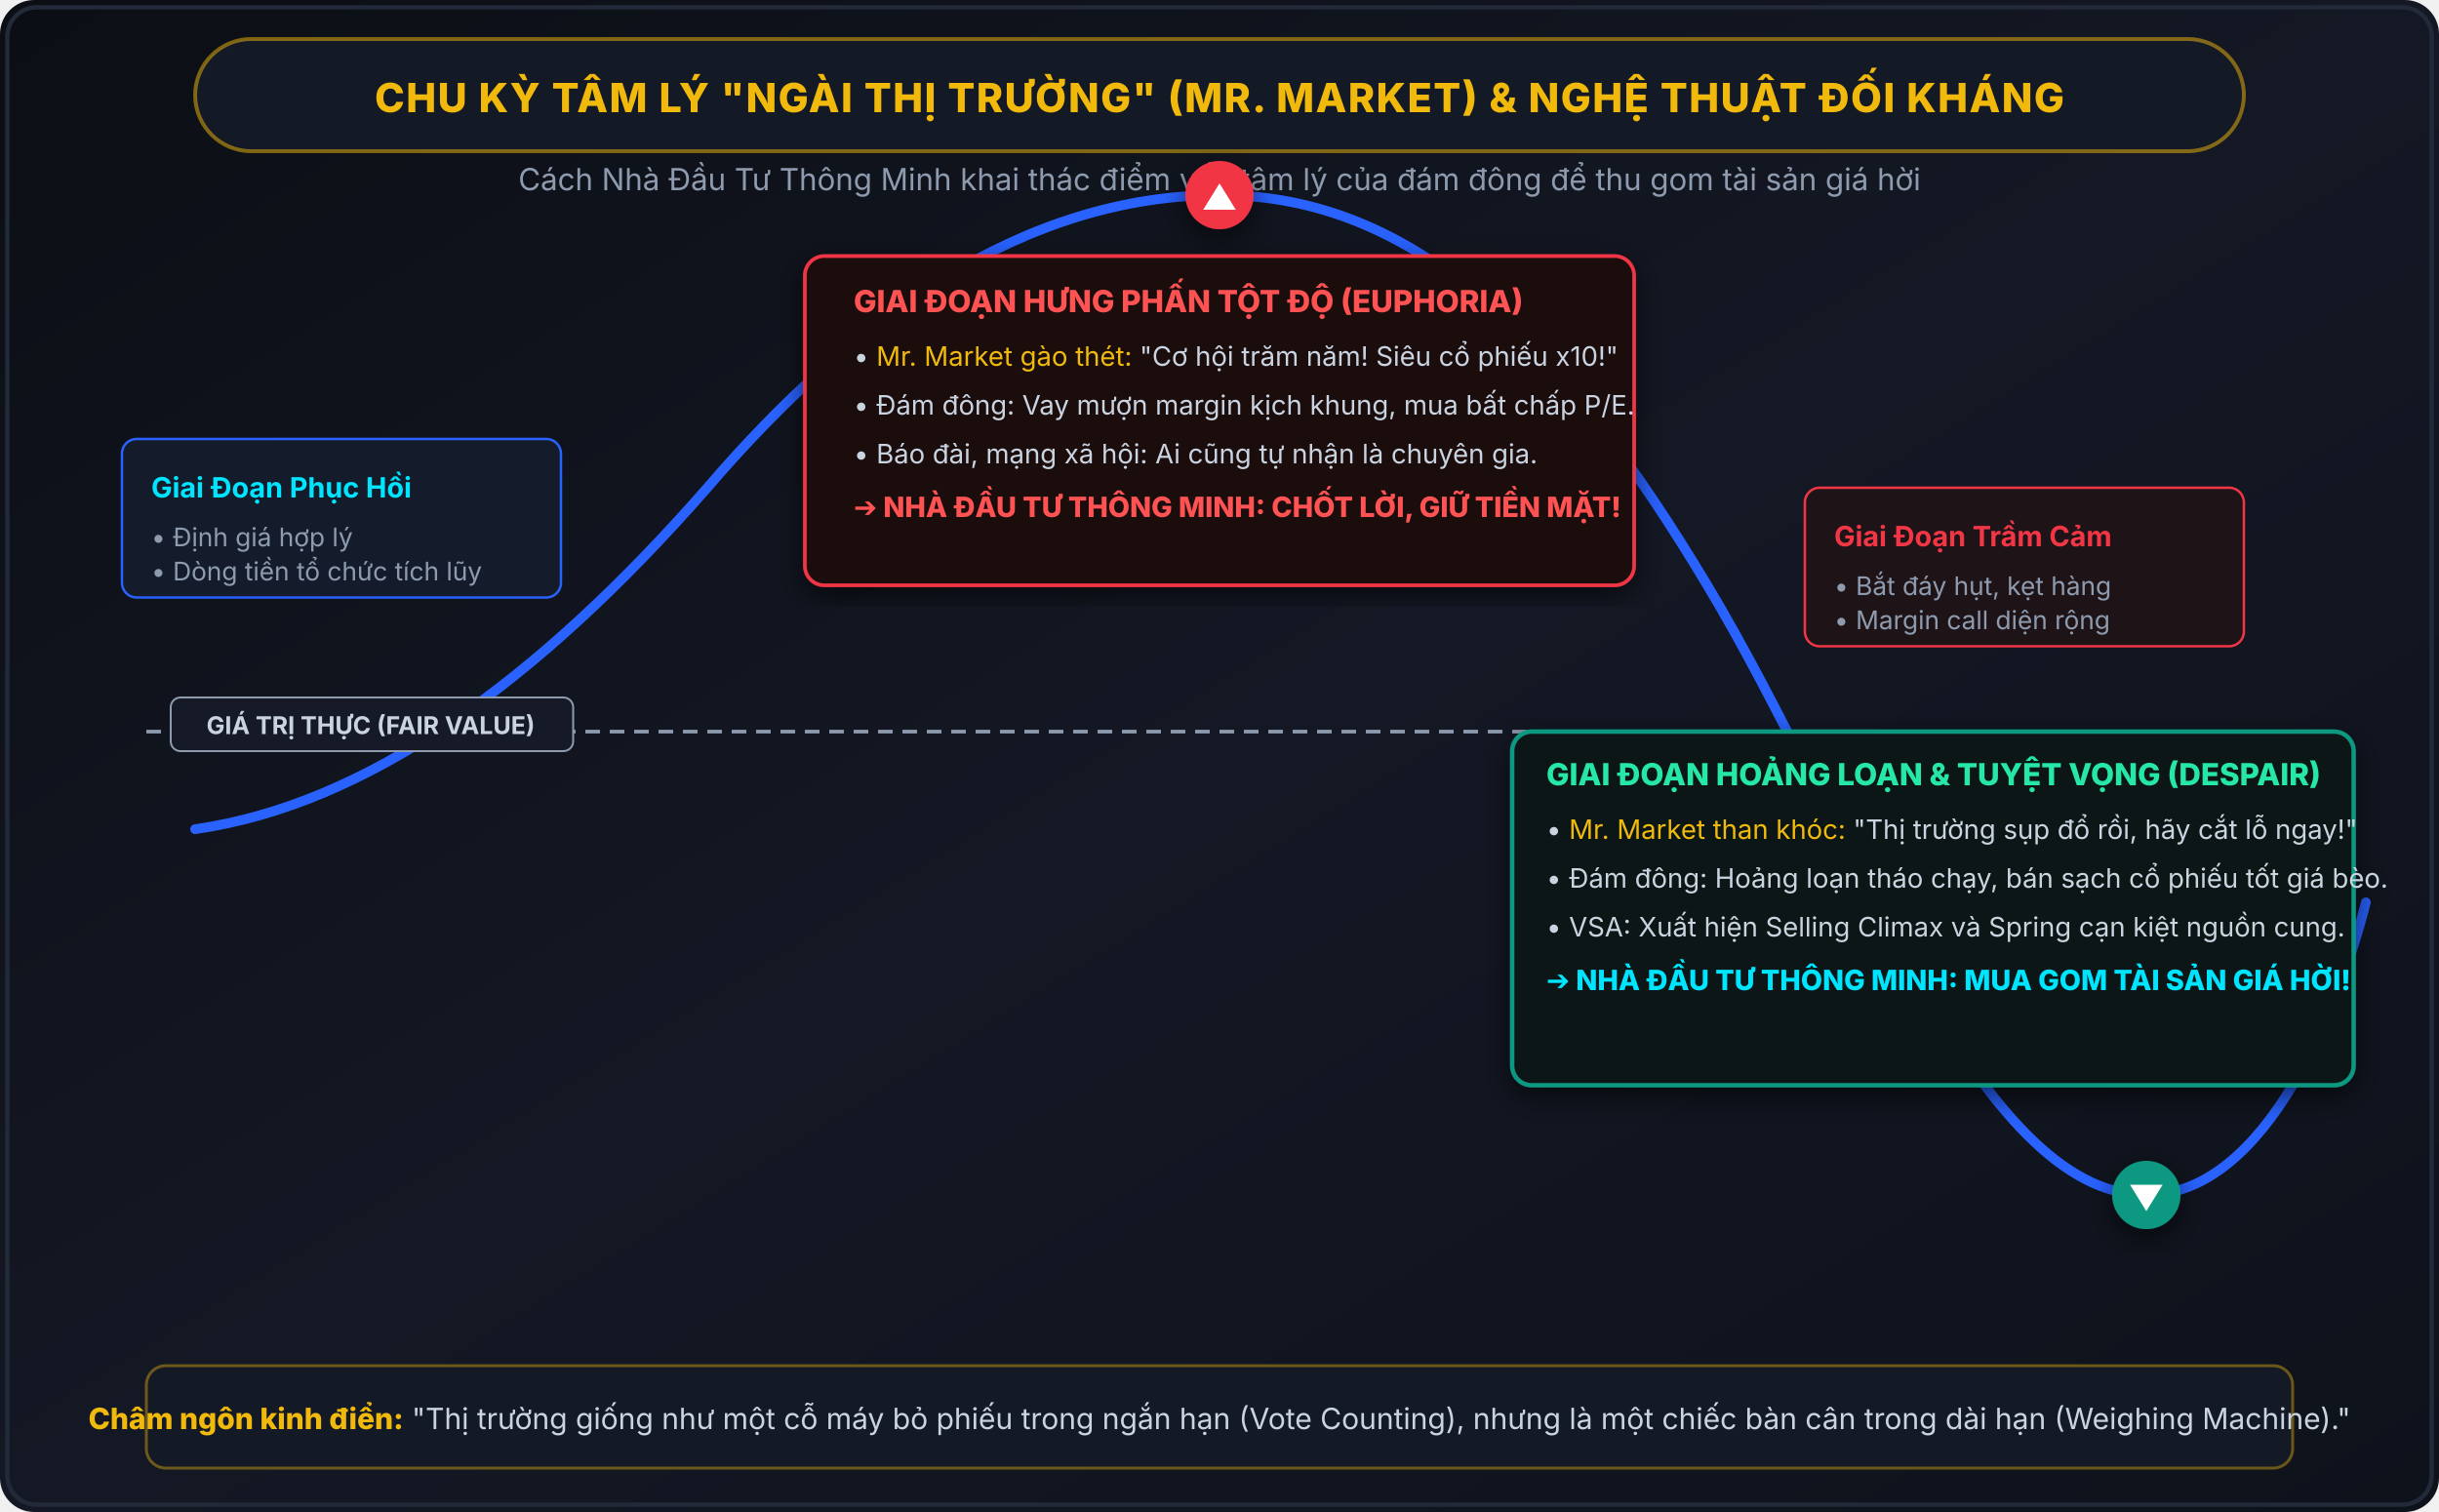
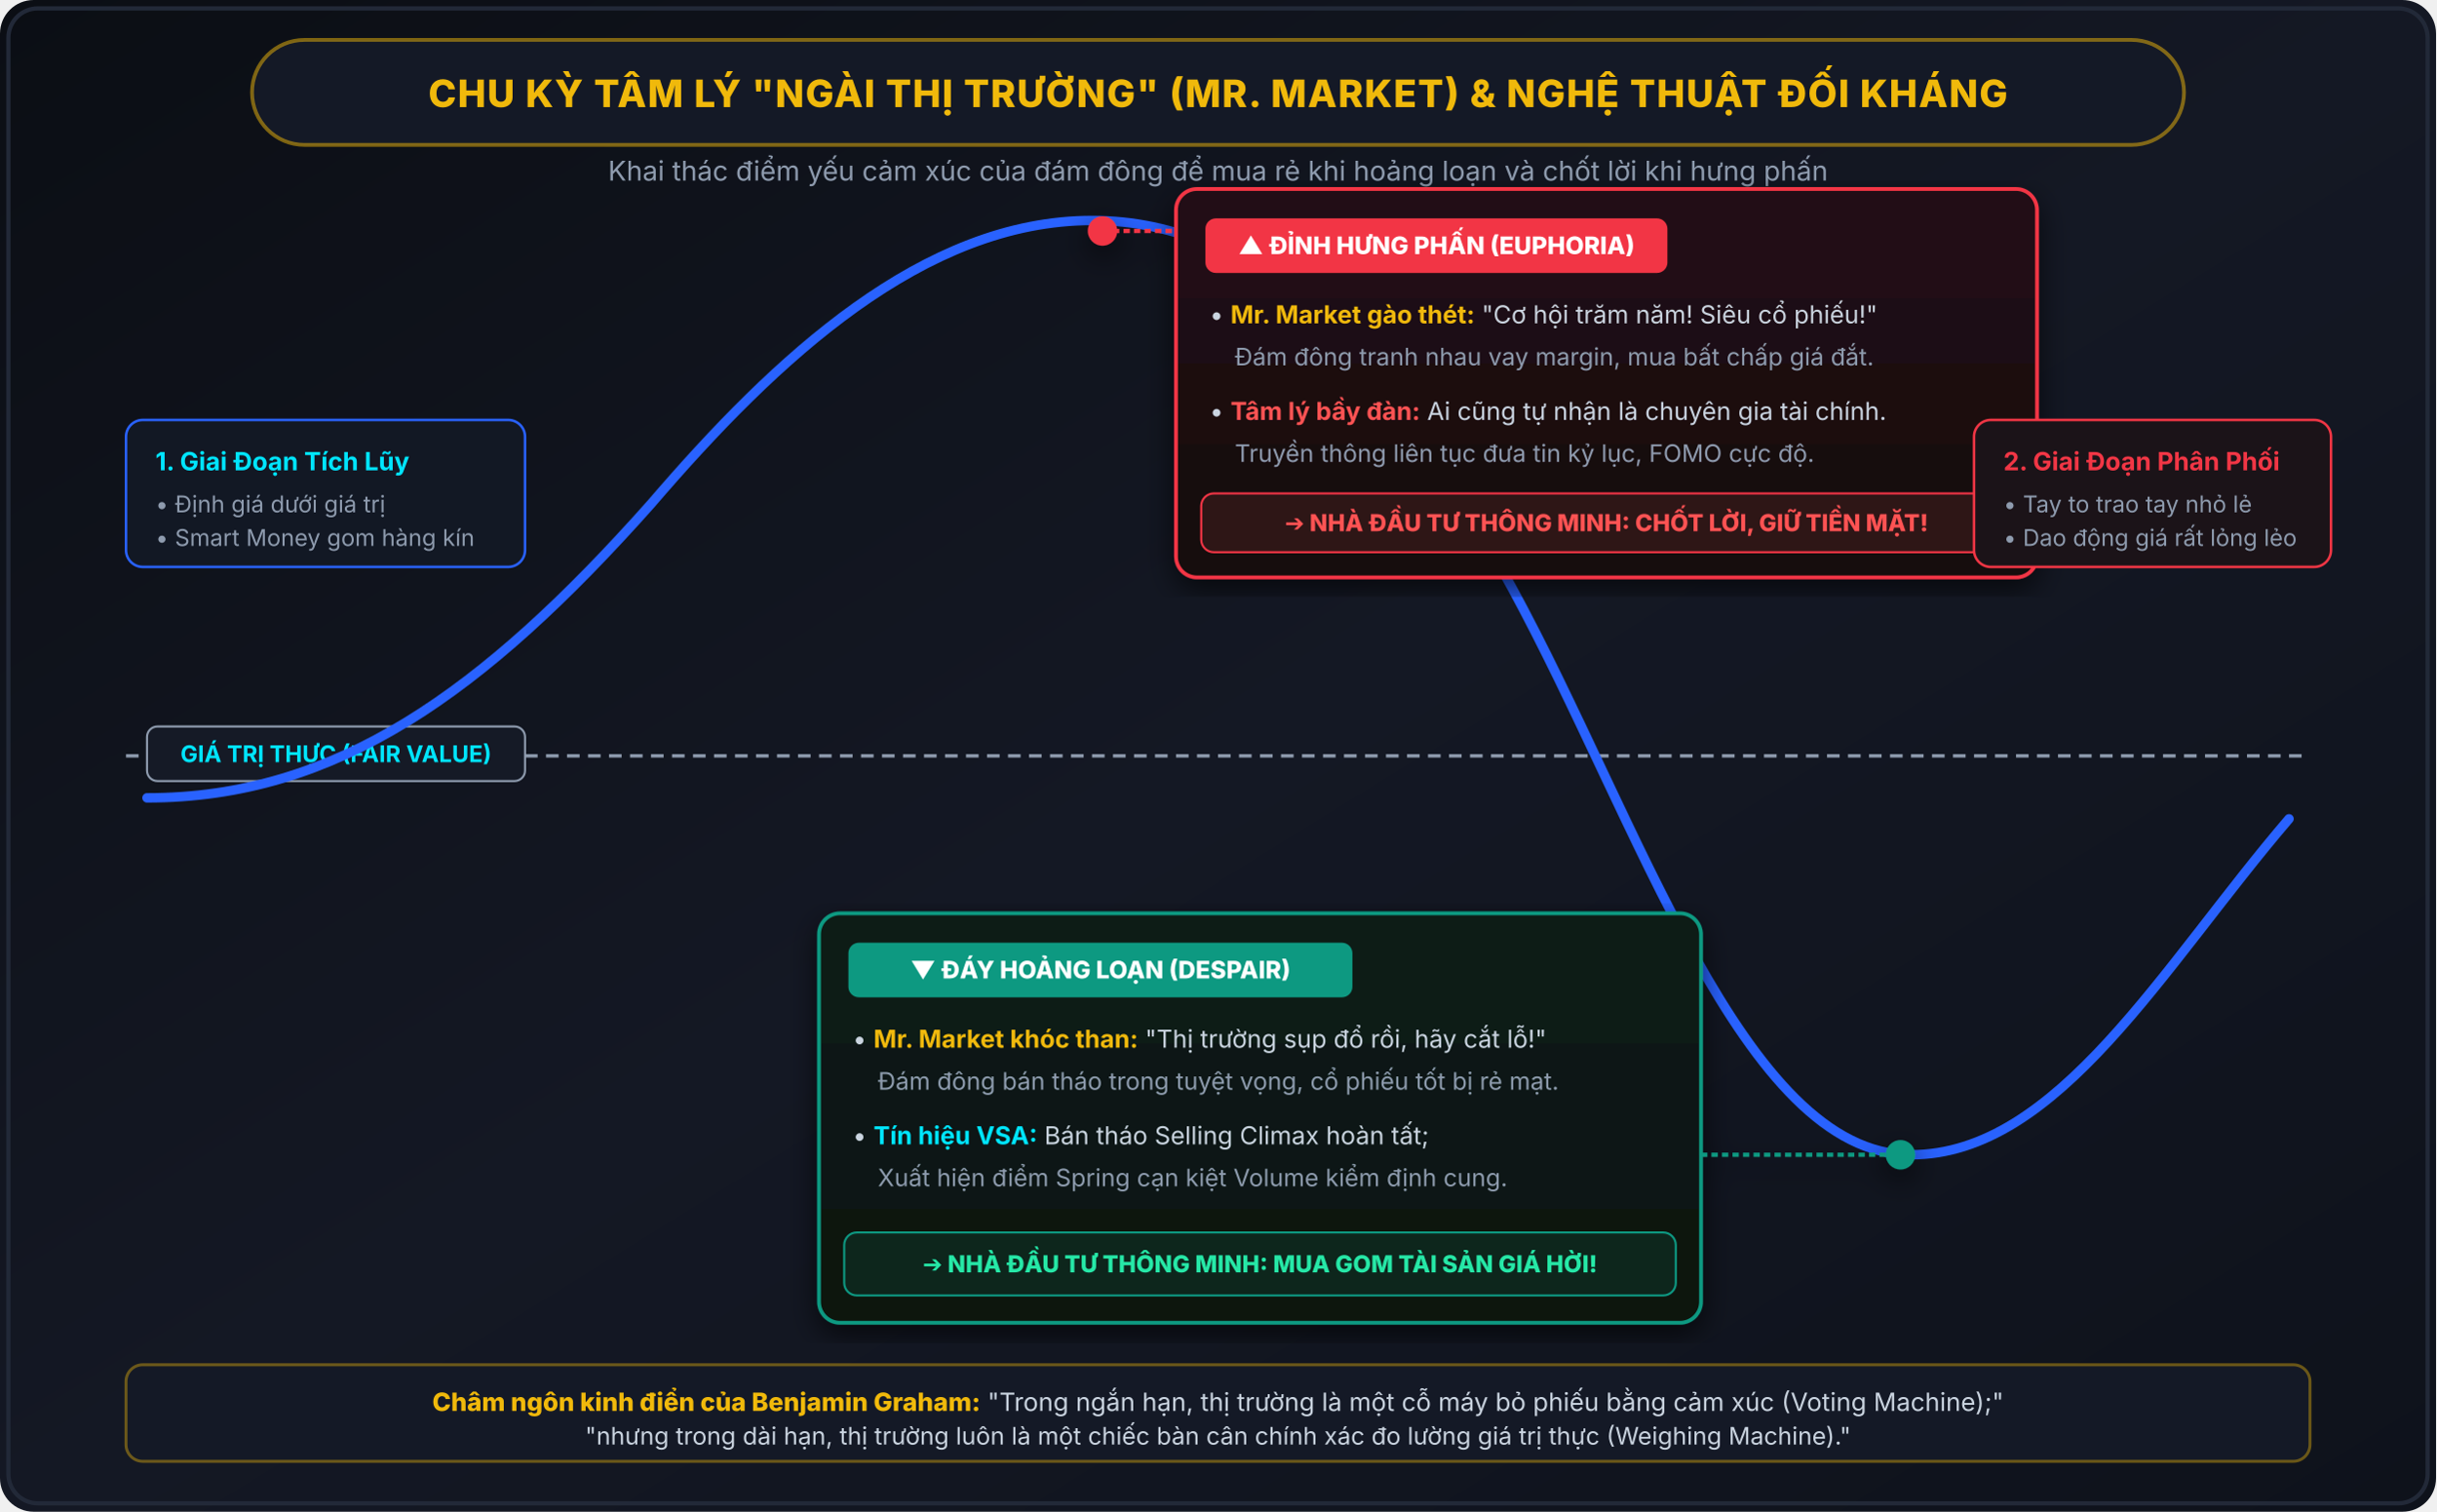
- <svg xmlns="http://www.w3.org/2000/svg" viewBox="0 0 1000 620" width="100%" height="100%" style="background:#0B0E14; font-family: 'Inter', system-ui, -apple-system, sans-serif;">
+ <svg xmlns="http://www.w3.org/2000/svg" viewBox="0 0 1160 720" width="100%" height="100%" style="background:#0B0E14; font-family: 'Inter', system-ui, -apple-system, sans-serif;">
  <defs>
    <linearGradient id="bg-canvas" x1="0%" y1="0%" x2="100%" y2="100%">
      <stop offset="0%" stop-color="#0B0E14" />
      <stop offset="50%" stop-color="#141824" />
      <stop offset="100%" stop-color="#0E121B" />
    </linearGradient>
+     <linearGradient id="euphoria-card" x1="0%" y1="0%" x2="0%" y2="100%">
+       <stop offset="0%" stop-color="#241116" />
+       <stop offset="100%" stop-color="#14090C" />
+     </linearGradient>
+     <linearGradient id="despair-card" x1="0%" y1="0%" x2="0%" y2="100%">
+       <stop offset="0%" stop-color="#0C1D18" />
+       <stop offset="100%" stop-color="#07120F" />
+     </linearGradient>
    <filter id="shadow" x="-5%" y="-5%" width="110%" height="110%">
-       <feDropShadow dx="0" dy="4" stdDeviation="6" flood-color="#000" flood-opacity="0.6" />
+       <feDropShadow dx="0" dy="5" stdDeviation="7" flood-color="#000" flood-opacity="0.65" />
    </filter>
  </defs>
-   <rect width="1000" height="620" fill="url(#bg-canvas)" rx="14" />
-   <rect width="994" height="614" x="3" y="3" fill="none" stroke="#222938" stroke-width="1.8" rx="12" />
-   <g transform="translate(500, 40)" text-anchor="middle">
-     <rect x="-420" y="-24" width="840" height="46" rx="23" fill="#141926" stroke="rgba(240, 185, 11, 0.5)" stroke-width="1.6" />
-     <text y="6" font-size="16.5" font-weight="800" fill="#F0B90B" letter-spacing="0.6">
+   <rect width="1160" height="720" fill="url(#bg-canvas)" rx="16" />
+   <rect width="1152" height="712" x="4" y="4" fill="none" stroke="#222938" stroke-width="2" rx="14" />
+   <g transform="translate(580, 44)" text-anchor="middle">
+     <rect x="-460" y="-25" width="920" height="50" rx="25" fill="#141926" stroke="rgba(240, 185, 11, 0.5)" stroke-width="1.8" />
+     <text y="7" font-size="18" font-weight="800" fill="#F0B90B" letter-spacing="0.6">
      CHU KỲ TÂM LÝ "NGÀI THỊ TRƯỜNG" (MR. MARKET) &amp; NGHỆ THUẬT ĐỐI KHÁNG
    </text>
-     <text y="38" font-size="12.5" fill="#8E9BAE">
-       Cách Nhà Đầu Tư Thông Minh khai thác điểm yếu tâm lý của đám đông để thu gom tài sản giá hời
+     <text y="42" font-size="13" fill="#8E9BAE">
+       Khai thác điểm yếu cảm xúc của đám đông để mua rẻ khi hoảng loạn và chốt lời khi hưng phấn
    </text>
  </g>
-   <path d="M 80 340             C 150 330, 220 280, 290 200             C 350 130, 420 80, 500 80             C 580 80, 640 140, 700 240             C 760 340, 810 490, 880 490             C 930 490, 960 410, 970 370" fill="none" stroke="#2962FF" stroke-width="4" stroke-linecap="round" />
-   <line x1="60" y1="300" x2="960" y2="300" stroke="#8E9BAE" stroke-width="1.5" stroke-dasharray="6 4" />
-   <rect x="70" y="286" width="165" height="22" rx="4" fill="#151A26" stroke="#8E9BAE" stroke-width="0.8" />
-   <text x="152" y="301" font-size="10" font-weight="700" fill="#CAD4E0" text-anchor="middle">GIÁ TRỊ THỰC (FAIR VALUE)</text>
-   <g transform="translate(340, 60)" filter="url(#shadow)">
-     <circle cx="160" cy="20" r="14" fill="#F23645" />
-     <text x="160" y="26" font-size="14" font-weight="900" fill="#FFF" text-anchor="middle">▲</text>
-     <rect x="-10" y="45" width="340" height="135" rx="8" fill="#1A0D10" stroke="#F23645" stroke-width="1.5" />
-     <text x="10" y="68" font-size="12.5" font-weight="800" fill="#FF5252">GIAI ĐOẠN HƯNG PHẤN TỘT ĐỘ (EUPHORIA)</text>
-     <text x="10" y="90" font-size="11" fill="#CAD4E0">• <tspan fill="#F0B90B">Mr. Market gào thét:</tspan> "Cơ hội trăm năm! Siêu cổ phiếu x10!"</text>
-     <text x="10" y="110" font-size="11" fill="#CAD4E0">• Đám đông: Vay mượn margin kịch khung, mua bất chấp P/E.</text>
-     <text x="10" y="130" font-size="11" fill="#CAD4E0">• Báo đài, mạng xã hội: Ai cũng tự nhận là chuyên gia.</text>
-     <text x="10" y="152" font-size="11.5" font-weight="800" fill="#FF5252">➔ NHÀ ĐẦU TƯ THÔNG MINH: CHỐT LỜI, GIỮ TIỀN MẶT!</text>
+   <line x1="60" y1="360" x2="1100" y2="360" stroke="#8E9BAE" stroke-width="1.6" stroke-dasharray="6 4" />
+   <rect x="70" y="346" width="180" height="26" rx="5" fill="#151A26" stroke="#8E9BAE" stroke-width="1" />
+   <text x="160" y="363" font-size="11" font-weight="700" fill="#00E5FF" text-anchor="middle">GIÁ TRỊ THỰC (FAIR VALUE)</text>
+   <path d="M 70 380             C 160 380, 230 330, 310 240             C 370 170, 440 105, 520 105             C 600 105, 660 170, 720 280             C 780 390, 830 550, 910 550             C 980 550, 1030 460, 1090 390" fill="none" stroke="#2962FF" stroke-width="4.5" stroke-linecap="round" />
+   <g transform="translate(560, 90)" filter="url(#shadow)">
+     <line x1="-35" y1="20" x2="0" y2="20" stroke="#F23645" stroke-width="2" stroke-dasharray="3 2" />
+     <circle cx="-35" cy="20" r="7" fill="#F23645" />
+     <rect x="0" y="0" width="410" height="185" rx="10" fill="url(#euphoria-card)" stroke="#F23645" stroke-width="1.8" />
+     <rect x="14" y="14" width="220" height="26" rx="5" fill="#F23645" />
+     <text x="124" y="31" font-size="11.5" font-weight="800" fill="#FFF" text-anchor="middle">▲ ĐỈNH HƯNG PHẤN (EUPHORIA)</text>
+     <text x="16" y="64" font-size="11.8" fill="#CAD4E0">• <tspan fill="#F0B90B" font-weight="700">Mr. Market gào thét:</tspan> "Cơ hội trăm năm! Siêu cổ phiếu!"</text>
+     <text x="28" y="84" font-size="11.5" fill="#8E9BAE">Đám đông tranh nhau vay margin, mua bất chấp giá đắt.</text>
+     <text x="16" y="110" font-size="11.8" fill="#CAD4E0">• <tspan fill="#FF5252" font-weight="700">Tâm lý bầy đàn:</tspan> Ai cũng tự nhận là chuyên gia tài chính.</text>
+     <text x="28" y="130" font-size="11.5" fill="#8E9BAE">Truyền thông liên tục đưa tin kỷ lục, FOMO cực độ.</text>
+     <rect x="12" y="145" width="386" height="28" rx="6" fill="#2E1217" stroke="#F23645" stroke-width="1" />
+     <text x="205" y="163" font-size="11.2" font-weight="800" fill="#FF5252" text-anchor="middle">
+       ➔ NHÀ ĐẦU TƯ THÔNG MINH: CHỐT LỜI, GIỮ TIỀN MẶT!
+     </text>
  </g>
-   <g transform="translate(620, 420)" filter="url(#shadow)">
-     <circle cx="260" cy="70" r="14" fill="#089981" />
-     <text x="260" y="76" font-size="14" font-weight="900" fill="#FFF" text-anchor="middle">▼</text>
-     <rect x="0" y="-120" width="345" height="145" rx="8" fill="#091714" stroke="#089981" stroke-width="1.8" />
-     <text x="14" y="-98" font-size="12.5" font-weight="800" fill="#26E7A6">GIAI ĐOẠN HOẢNG LOẠN &amp; TUYỆT VỌNG (DESPAIR)</text>
-     <text x="14" y="-76" font-size="11" fill="#CAD4E0">• <tspan fill="#F0B90B">Mr. Market than khóc:</tspan> "Thị trường sụp đổ rồi, hãy cắt lỗ ngay!"</text>
-     <text x="14" y="-56" font-size="11" fill="#CAD4E0">• Đám đông: Hoảng loạn tháo chạy, bán sạch cổ phiếu tốt giá bèo.</text>
-     <text x="14" y="-36" font-size="11" fill="#CAD4E0">• VSA: Xuất hiện Selling Climax và Spring cạn kiệt nguồn cung.</text>
-     <text x="14" y="-14" font-size="11.5" font-weight="800" fill="#00E5FF">➔ NHÀ ĐẦU TƯ THÔNG MINH: MUA GOM TÀI SẢN GIÁ HỜI!</text>
+   <g transform="translate(390, 435)" filter="url(#shadow)">
+     <line x1="420" y1="115" x2="515" y2="115" stroke="#089981" stroke-width="2" stroke-dasharray="3 2" />
+     <circle cx="515" cy="115" r="7" fill="#089981" />
+     <rect x="0" y="0" width="420" height="195" rx="10" fill="url(#despair-card)" stroke="#089981" stroke-width="1.8" />
+     <rect x="14" y="14" width="240" height="26" rx="5" fill="#089981" />
+     <text x="134" y="31" font-size="11.5" font-weight="800" fill="#FFF" text-anchor="middle">▼ ĐÁY HOẢNG LOẠN (DESPAIR)</text>
+     <text x="16" y="64" font-size="11.8" fill="#CAD4E0">• <tspan fill="#F0B90B" font-weight="700">Mr. Market khóc than:</tspan> "Thị trường sụp đổ rồi, hãy cắt lỗ!"</text>
+     <text x="28" y="84" font-size="11.5" fill="#8E9BAE">Đám đông bán tháo trong tuyệt vọng, cổ phiếu tốt bị rẻ mạt.</text>
+     <text x="16" y="110" font-size="11.8" fill="#CAD4E0">• <tspan fill="#00E5FF" font-weight="700">Tín hiệu VSA:</tspan> Bán tháo Selling Climax hoàn tất;</text>
+     <text x="28" y="130" font-size="11.5" fill="#8E9BAE">Xuất hiện điểm Spring cạn kiệt Volume kiểm định cung.</text>
+     <rect x="12" y="152" width="396" height="30" rx="6" fill="#0B261F" stroke="#089981" stroke-width="1" />
+     <text x="210" y="171" font-size="11.2" font-weight="800" fill="#26E7A6" text-anchor="middle">
+       ➔ NHÀ ĐẦU TƯ THÔNG MINH: MUA GOM TÀI SẢN GIÁ HỜI!
+     </text>
  </g>
-   <g transform="translate(50, 180)">
-     <rect width="180" height="65" rx="6" fill="#141C2B" stroke="#2962FF" stroke-width="1" />
-     <text x="12" y="24" font-size="11.5" font-weight="700" fill="#00E5FF">Giai Đoạn Phục Hồi</text>
-     <text x="12" y="44" font-size="10.5" fill="#8E9BAE">• Định giá hợp lý</text>
-     <text x="12" y="58" font-size="10.5" fill="#8E9BAE">• Dòng tiền tổ chức tích lũy</text>
+   <g transform="translate(60, 200)">
+     <rect width="190" height="70" rx="8" fill="#121824" stroke="#2962FF" stroke-width="1.2" />
+     <text x="14" y="24" font-size="12" font-weight="700" fill="#00E5FF">1. Giai Đoạn Tích Lũy</text>
+     <text x="14" y="44" font-size="11" fill="#8E9BAE">• Định giá dưới giá trị</text>
+     <text x="14" y="60" font-size="11" fill="#8E9BAE">• Smart Money gom hàng kín</text>
  </g>
-   <g transform="translate(740, 200)">
-     <rect width="180" height="65" rx="6" fill="#1E1418" stroke="#F23645" stroke-width="1" />
-     <text x="12" y="24" font-size="11.5" font-weight="700" fill="#F23645">Giai Đoạn Trầm Cảm</text>
-     <text x="12" y="44" font-size="10.5" fill="#8E9BAE">• Bắt đáy hụt, kẹt hàng</text>
-     <text x="12" y="58" font-size="10.5" fill="#8E9BAE">• Margin call diện rộng</text>
+   <g transform="translate(940, 200)">
+     <rect width="170" height="70" rx="8" fill="#1B1318" stroke="#F23645" stroke-width="1.2" />
+     <text x="14" y="24" font-size="12" font-weight="700" fill="#F23645">2. Giai Đoạn Phân Phối</text>
+     <text x="14" y="44" font-size="11" fill="#8E9BAE">• Tay to trao tay nhỏ lẻ</text>
+     <text x="14" y="60" font-size="11" fill="#8E9BAE">• Dao động giá rất lỏng lẻo</text>
  </g>
-   <g transform="translate(60, 560)">
-     <rect width="880" height="42" rx="8" fill="#141926" stroke="rgba(240, 185, 11, 0.4)" stroke-width="1.2" />
-     <text x="440" y="26" font-size="12" fill="#CAD4E0" text-anchor="middle">
-       <tspan fill="#F0B90B" font-weight="800">Châm ngôn kinh điển:</tspan> "Thị trường giống như một cỗ máy bỏ phiếu trong ngắn hạn (Vote Counting), nhưng là một chiếc bàn cân trong dài hạn (Weighing Machine)."
+   <g transform="translate(60, 650)">
+     <rect width="1040" height="46" rx="8" fill="#141926" stroke="rgba(240, 185, 11, 0.4)" stroke-width="1.4" />
+     <text x="520" y="22" font-size="12" fill="#CAD4E0" text-anchor="middle">
+       <tspan fill="#F0B90B" font-weight="800">Châm ngôn kinh điển của Benjamin Graham:</tspan> "Trong ngắn hạn, thị trường là một cỗ máy bỏ phiếu bằng cảm xúc (Voting Machine);"
+     </text>
+     <text x="520" y="38" font-size="11.5" fill="#CAD4E0" text-anchor="middle">
+       "nhưng trong dài hạn, thị trường luôn là một chiếc bàn cân chính xác đo lường giá trị thực (Weighing Machine)."
    </text>
  </g>
</svg>
